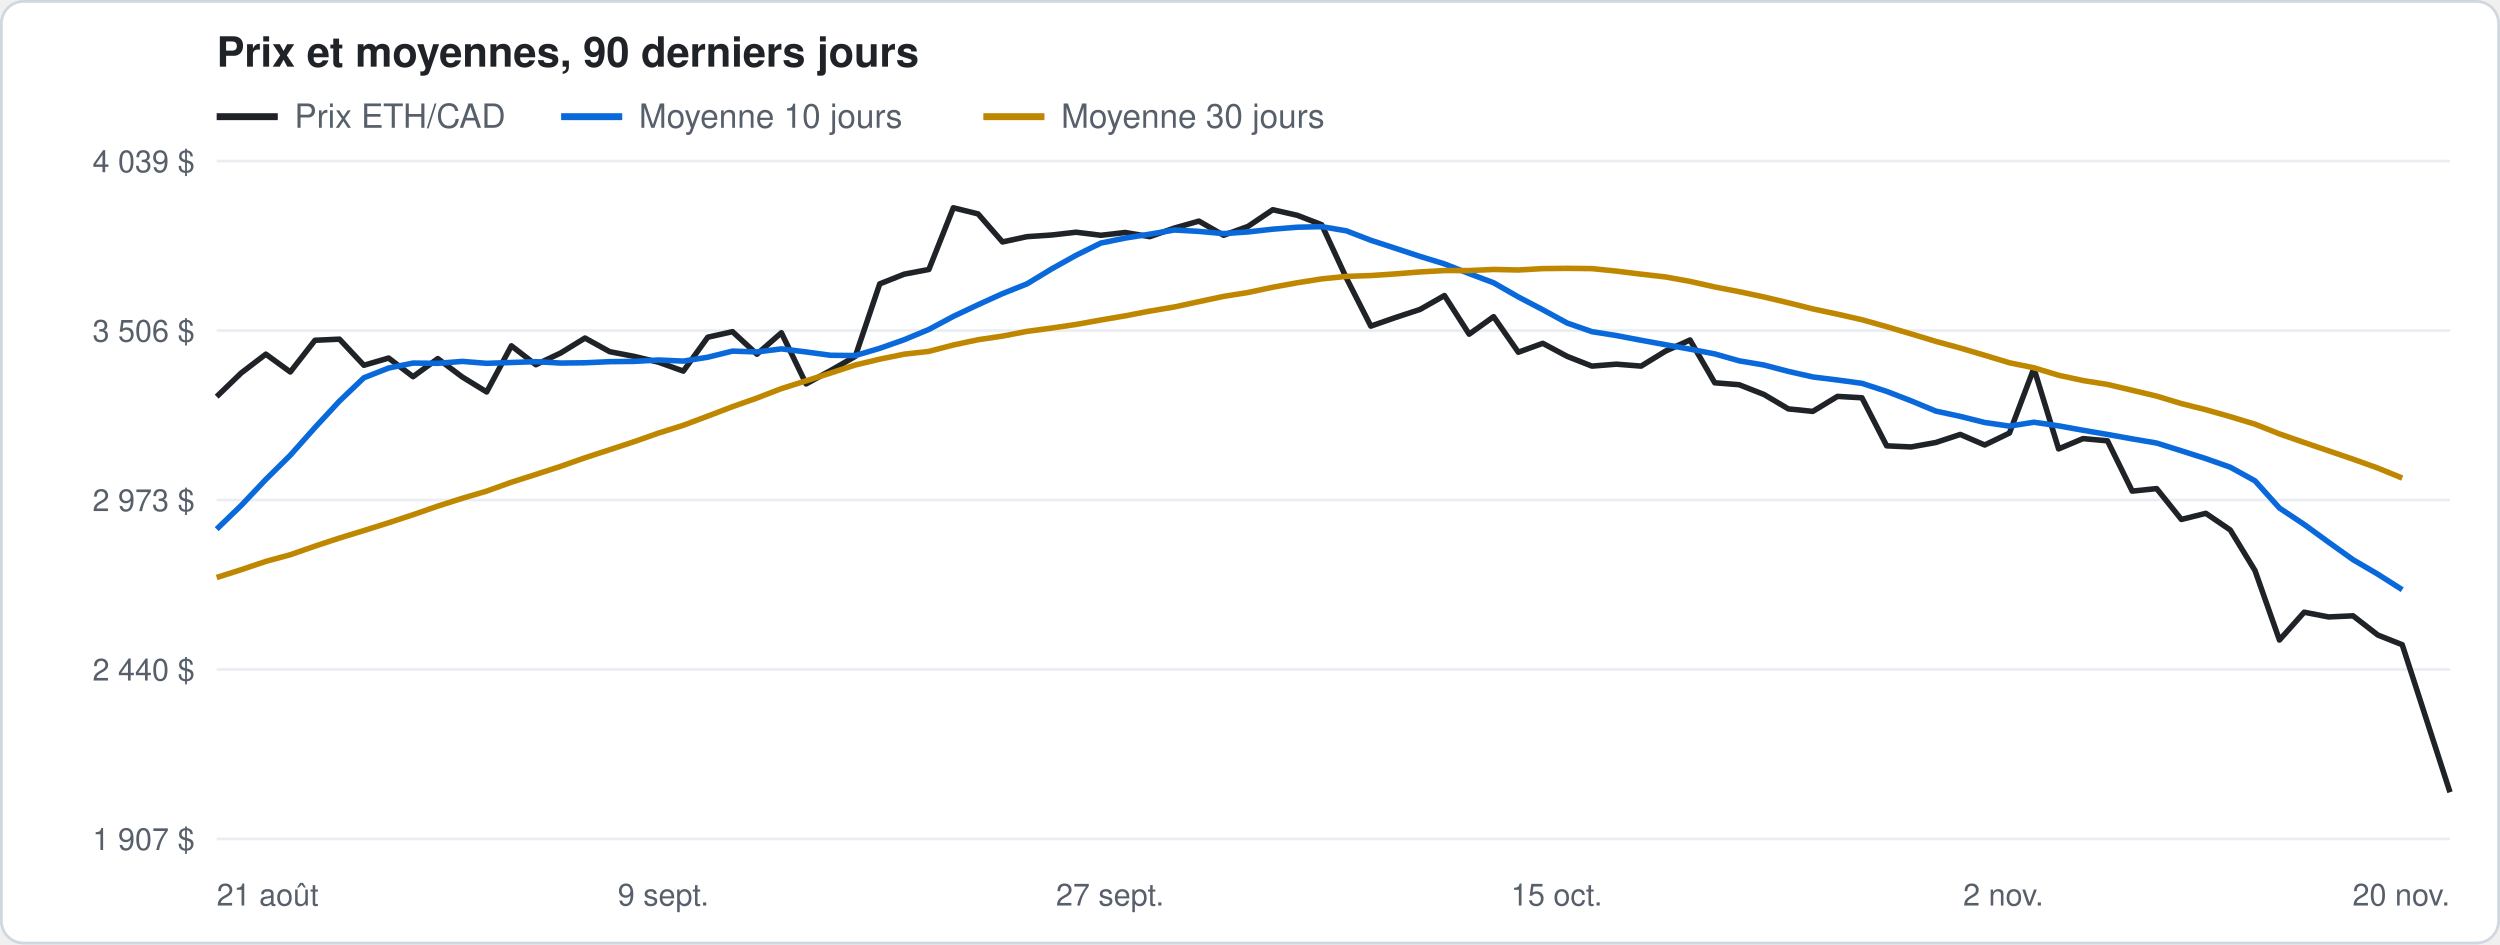
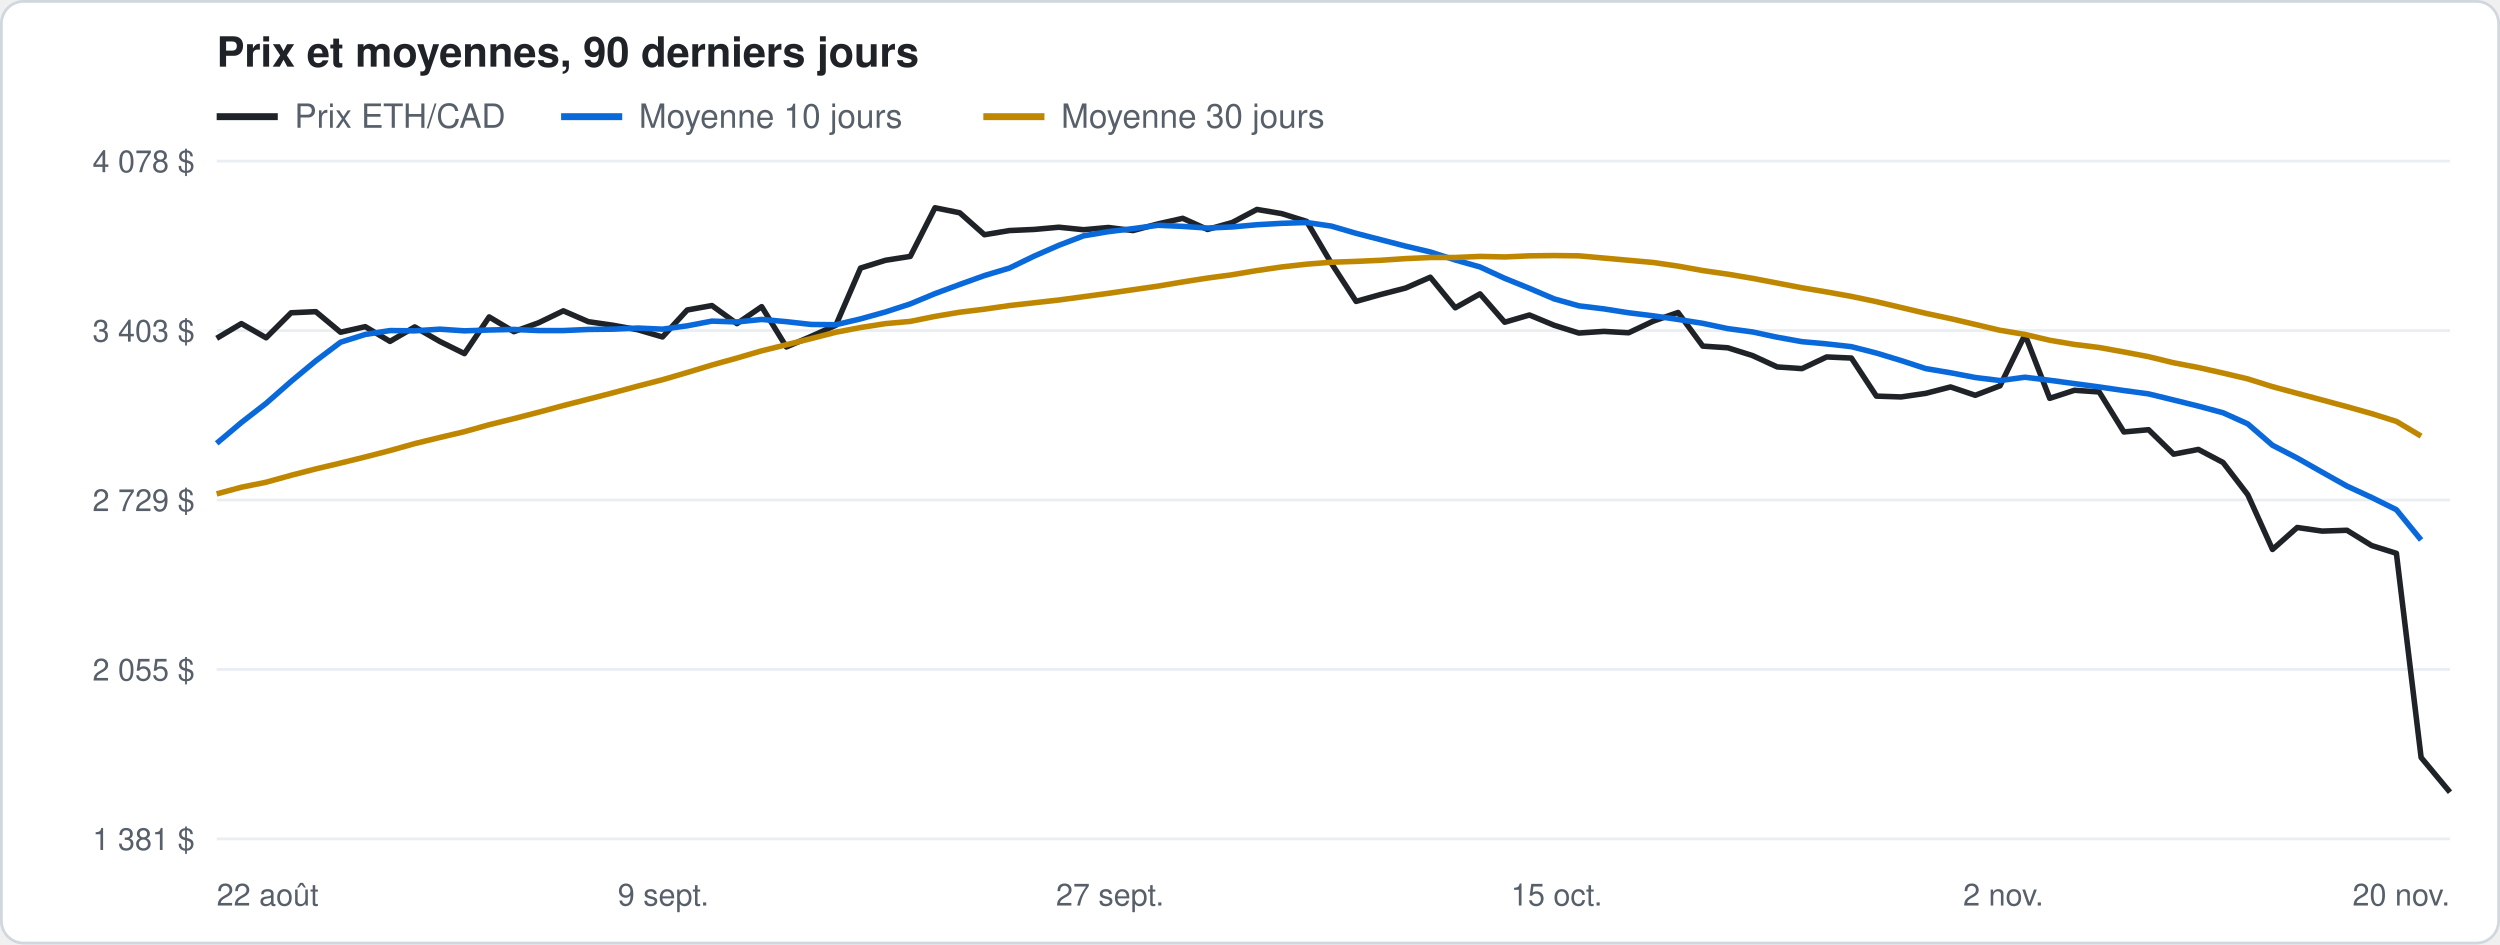
<svg xmlns="http://www.w3.org/2000/svg" width="900" height="340" viewBox="0 0 900 340" font-family="-apple-system, Segoe UI, Helvetica, Arial, sans-serif">
  <rect x="0.5" y="0.5" width="899" height="339" rx="8" fill="#ffffff" stroke="#d0d7de" />
  <text x="78" y="24" font-size="15" font-weight="600" fill="#1f2328">Prix et moyennes, 90 derniers jours</text>
  <line x1="78" y1="42" x2="100" y2="42" stroke="#1f2328" stroke-width="2.5" />
  <text x="106" y="46" font-size="12" fill="#57606a">Prix ETH/CAD</text>
  <line x1="202" y1="42" x2="224" y2="42" stroke="#0969da" stroke-width="2.5" />
  <text x="230" y="46" font-size="12" fill="#57606a">Moyenne 10 jours</text>
  <line x1="354" y1="42" x2="376" y2="42" stroke="#bf8700" stroke-width="2.5" />
  <text x="382" y="46" font-size="12" fill="#57606a">Moyenne 30 jours</text>
  <line x1="78" y1="302.0" x2="882" y2="302.0" stroke="#eaeef2" />
-   <text x="70" y="306.0" font-size="11" fill="#57606a" text-anchor="end">1 907 $</text>
+   <text x="70" y="306.0" font-size="11" fill="#57606a" text-anchor="end">1 381 $</text>
  <line x1="78" y1="241.0" x2="882" y2="241.0" stroke="#eaeef2" />
-   <text x="70" y="245.0" font-size="11" fill="#57606a" text-anchor="end">2 440 $</text>
+   <text x="70" y="245.0" font-size="11" fill="#57606a" text-anchor="end">2 055 $</text>
  <line x1="78" y1="180.0" x2="882" y2="180.0" stroke="#eaeef2" />
-   <text x="70" y="184.0" font-size="11" fill="#57606a" text-anchor="end">2 973 $</text>
+   <text x="70" y="184.0" font-size="11" fill="#57606a" text-anchor="end">2 729 $</text>
  <line x1="78" y1="119.0" x2="882" y2="119.0" stroke="#eaeef2" />
-   <text x="70" y="123.0" font-size="11" fill="#57606a" text-anchor="end">3 506 $</text>
+   <text x="70" y="123.0" font-size="11" fill="#57606a" text-anchor="end">3 403 $</text>
  <line x1="78" y1="58.0" x2="882" y2="58.0" stroke="#eaeef2" />
-   <text x="70" y="62.0" font-size="11" fill="#57606a" text-anchor="end">4 039 $</text>
-   <text x="78.0" y="326" font-size="11" fill="#57606a" text-anchor="start">21 août</text>
+   <text x="70" y="62.0" font-size="11" fill="#57606a" text-anchor="end">4 078 $</text>
+   <text x="78.0" y="326" font-size="11" fill="#57606a" text-anchor="start">22 août</text>
  <text x="238.8" y="326" font-size="11" fill="#57606a" text-anchor="middle">9 sept.</text>
  <text x="399.6" y="326" font-size="11" fill="#57606a" text-anchor="middle">27 sept.</text>
  <text x="560.4" y="326" font-size="11" fill="#57606a" text-anchor="middle">15 oct.</text>
  <text x="721.2" y="326" font-size="11" fill="#57606a" text-anchor="middle">2 nov.</text>
  <text x="882.0" y="326" font-size="11" fill="#57606a" text-anchor="end">20 nov.</text>
-   <polyline points="78.0,142.8 86.8,134.3 95.7,127.5 104.5,133.9 113.4,122.5 122.2,122.1 131.0,131.5 139.9,128.9 148.7,135.6 157.6,129.1 166.4,135.7 175.2,141.1 184.1,124.5 192.9,131.3 201.8,127.1 210.6,121.7 219.5,126.6 228.3,128.3 237.1,130.4 246.0,133.6 254.8,121.4 263.7,119.4 272.5,127.5 281.3,119.8 290.2,138.2 299.0,133.4 307.9,128.3 316.7,102.2 325.5,98.7 334.4,97.0 343.2,74.8 352.1,77.0 360.9,87.1 369.7,85.2 378.6,84.6 387.4,83.6 396.3,84.7 405.1,83.7 413.9,85.2 422.8,82.1 431.6,79.6 440.5,84.7 449.3,81.5 458.2,75.5 467.0,77.5 475.8,80.9 484.7,100.1 493.5,117.4 502.4,114.3 511.2,111.4 520.0,106.4 528.9,120.3 537.7,114.0 546.6,126.8 555.4,123.6 564.2,128.3 573.1,131.8 581.9,131.1 590.8,131.8 599.6,126.4 608.4,122.4 617.3,137.8 626.1,138.5 635.0,142.0 643.8,147.2 652.6,148.1 661.5,142.7 670.3,143.2 679.2,160.5 688.0,160.9 696.9,159.3 705.7,156.4 714.5,160.2 723.4,155.9 732.2,132.6 741.1,161.6 749.9,157.9 758.7,158.7 767.6,176.8 776.4,175.9 785.3,187.0 794.1,184.8 802.9,190.8 811.8,205.4 820.6,230.4 829.5,220.4 838.3,222.1 847.1,221.7 856.0,228.6 864.8,232.1 882.0,285.2" fill="none" stroke="#1f2328" stroke-width="2" stroke-linejoin="round" />
-   <polyline points="78.0,190.5 86.8,182.0 95.7,172.6 104.5,163.9 113.4,153.9 122.2,144.4 131.0,136.0 139.9,132.5 148.7,130.7 157.6,130.8 166.4,130.1 175.2,130.8 184.1,130.5 192.9,130.2 201.8,130.7 210.6,130.6 219.5,130.2 228.3,130.1 237.1,129.6 246.0,130.0 254.8,128.6 263.7,126.4 272.5,126.7 281.3,125.6 290.2,126.7 299.0,127.9 307.9,128.0 316.7,125.4 325.5,122.3 334.4,118.6 343.2,113.9 352.1,109.7 360.9,105.7 369.7,102.2 378.6,96.8 387.4,91.9 396.3,87.5 405.1,85.7 413.9,84.3 422.8,82.8 431.6,83.3 440.5,84.1 449.3,83.5 458.2,82.5 467.0,81.8 475.8,81.6 484.7,83.1 493.5,86.5 502.4,89.4 511.2,92.3 520.0,95.0 528.9,98.5 537.7,101.8 546.6,106.9 555.4,111.5 564.2,116.3 573.1,119.4 581.9,120.8 590.8,122.5 599.6,124.1 608.4,125.7 617.3,127.4 626.1,129.9 635.0,131.4 643.8,133.7 652.6,135.7 661.5,136.8 670.3,138.0 679.2,140.9 688.0,144.3 696.9,148.0 705.7,149.9 714.5,152.1 723.4,153.4 732.2,152.0 741.1,153.3 749.9,154.9 758.7,156.4 767.6,158.0 776.4,159.5 785.3,162.3 794.1,165.1 802.9,168.2 811.8,173.1 820.6,182.9 829.5,188.8 838.3,195.2 847.1,201.5 856.0,206.7 864.8,212.3" fill="none" stroke="#0969da" stroke-width="2" stroke-linejoin="round" />
-   <polyline points="78.0,207.9 86.8,205.1 95.7,202.1 104.5,199.7 113.4,196.6 122.2,193.7 131.0,191.0 139.9,188.2 148.7,185.3 157.6,182.2 166.4,179.4 175.2,176.8 184.1,173.6 192.9,170.8 201.8,167.9 210.6,164.8 219.5,161.9 228.3,159.0 237.1,155.9 246.0,153.1 254.8,149.8 263.7,146.4 272.5,143.3 281.3,139.9 290.2,137.1 299.0,134.3 307.9,131.4 316.7,129.3 325.5,127.5 334.4,126.5 343.2,124.2 352.1,122.3 360.9,121.0 369.7,119.3 378.6,118.1 387.4,116.8 396.3,115.2 405.1,113.7 413.9,112.0 422.8,110.5 431.6,108.6 440.5,106.7 449.3,105.3 458.2,103.4 467.0,101.8 475.8,100.4 484.7,99.5 493.5,99.2 502.4,98.6 511.2,97.9 520.0,97.4 528.9,97.4 537.7,97.0 546.6,97.2 555.4,96.7 564.2,96.6 573.1,96.7 581.9,97.6 590.8,98.7 599.6,99.7 608.4,101.3 617.3,103.3 626.1,105.0 635.0,106.9 643.8,109.0 652.6,111.2 661.5,113.1 670.3,115.1 679.2,117.6 688.0,120.2 696.9,122.9 705.7,125.3 714.5,127.9 723.4,130.6 732.2,132.4 741.1,135.1 749.9,137.0 758.7,138.4 767.6,140.5 776.4,142.6 785.3,145.3 794.1,147.5 802.9,150.0 811.8,152.7 820.6,156.2 829.5,159.3 838.3,162.3 847.1,165.3 856.0,168.5 864.8,172.1" fill="none" stroke="#bf8700" stroke-width="2" stroke-linejoin="round" />
+   <polyline points="78.0,121.8 86.9,116.5 95.8,121.6 104.8,112.6 113.7,112.2 122.6,119.6 131.5,117.6 140.4,122.9 149.3,117.7 158.3,122.9 167.2,127.3 176.1,114.1 185.0,119.4 193.9,116.2 202.8,111.9 211.8,115.8 220.7,117.1 229.6,118.7 238.5,121.3 247.4,111.6 256.3,110.0 265.3,116.5 274.2,110.4 283.1,124.9 292.0,121.1 300.9,117.1 309.8,96.5 318.8,93.7 327.7,92.3 336.6,74.8 345.5,76.6 354.4,84.5 363.4,83.0 372.3,82.6 381.2,81.8 390.1,82.7 399.0,81.9 407.9,83.0 416.9,80.6 425.8,78.6 434.7,82.6 443.6,80.1 452.5,75.4 461.4,76.9 470.4,79.7 479.3,94.8 488.2,108.5 497.1,106.0 506.0,103.7 514.9,99.8 523.9,110.8 532.8,105.8 541.7,116.0 550.6,113.4 559.5,117.1 568.4,119.9 577.4,119.3 586.3,119.8 595.2,115.6 604.1,112.5 613.0,124.6 622.0,125.2 630.9,128.0 639.8,132.1 648.7,132.7 657.6,128.5 666.5,128.9 675.5,142.6 684.4,142.9 693.3,141.6 702.2,139.3 711.1,142.3 720.0,138.9 729.0,120.5 737.9,143.4 746.8,140.5 755.7,141.1 764.6,155.5 773.5,154.7 782.5,163.5 791.4,161.8 800.3,166.5 809.2,178.1 818.1,197.8 827.0,189.9 836.0,191.2 844.9,190.9 853.8,196.4 862.7,199.2 871.6,272.7 882.0,285.2" fill="none" stroke="#1f2328" stroke-width="2" stroke-linejoin="round" />
+   <polyline points="78.0,159.6 86.9,152.1 95.8,145.2 104.8,137.3 113.7,129.9 122.6,123.2 131.5,120.4 140.4,119.0 149.3,119.1 158.3,118.5 167.2,119.1 176.1,118.8 185.0,118.6 193.9,119.0 202.8,119.0 211.8,118.6 220.7,118.5 229.6,118.1 238.5,118.5 247.4,117.3 256.3,115.6 265.3,115.9 274.2,115.0 283.1,115.8 292.0,116.8 300.9,116.9 309.8,114.8 318.8,112.3 327.7,109.4 336.6,105.7 345.5,102.4 354.4,99.2 363.4,96.5 372.3,92.2 381.2,88.3 390.1,84.9 399.0,83.4 407.9,82.3 416.9,81.1 425.8,81.5 434.7,82.1 443.6,81.7 452.5,80.9 461.4,80.4 470.4,80.1 479.3,81.4 488.2,84.0 497.1,86.3 506.0,88.6 514.9,90.7 523.9,93.6 532.8,96.1 541.7,100.2 550.6,103.8 559.5,107.6 568.4,110.1 577.4,111.2 586.3,112.6 595.2,113.7 604.1,115.0 613.0,116.4 622.0,118.3 630.9,119.5 639.8,121.4 648.7,123.0 657.6,123.8 666.5,124.8 675.5,127.1 684.4,129.8 693.3,132.7 702.2,134.2 711.1,135.9 720.0,137.0 729.0,135.8 737.9,136.9 746.8,138.1 755.7,139.3 764.6,140.6 773.5,141.8 782.5,144.0 791.4,146.2 800.3,148.6 809.2,152.6 818.1,160.3 827.0,164.9 836.0,170.0 844.9,175.0 853.8,179.1 862.7,183.5 871.6,194.4" fill="none" stroke="#0969da" stroke-width="2" stroke-linejoin="round" />
+   <polyline points="78.0,177.8 86.9,175.4 95.8,173.6 104.8,171.1 113.7,168.8 122.6,166.7 131.5,164.5 140.4,162.2 149.3,159.7 158.3,157.5 167.2,155.4 176.1,152.9 185.0,150.7 193.9,148.4 202.8,146.0 211.8,143.7 220.7,141.4 229.6,139.0 238.5,136.7 247.4,134.1 256.3,131.4 265.3,128.9 274.2,126.3 283.1,124.1 292.0,121.9 300.9,119.6 309.8,117.9 318.8,116.5 327.7,115.7 336.6,113.9 345.5,112.4 354.4,111.3 363.4,110.0 372.3,109.0 381.2,108.0 390.1,106.8 399.0,105.6 407.9,104.3 416.9,103.0 425.8,101.5 434.7,100.1 443.6,98.9 452.5,97.4 461.4,96.1 470.4,95.1 479.3,94.4 488.2,94.1 497.1,93.7 506.0,93.1 514.9,92.7 523.9,92.7 532.8,92.3 541.7,92.5 550.6,92.1 559.5,92.0 568.4,92.1 577.4,92.9 586.3,93.7 595.2,94.5 604.1,95.8 613.0,97.4 622.0,98.7 630.9,100.2 639.8,101.9 648.7,103.6 657.6,105.1 666.5,106.7 675.5,108.6 684.4,110.7 693.3,112.8 702.2,114.7 711.1,116.8 720.0,118.9 729.0,120.4 737.9,122.5 746.8,124.0 755.7,125.1 764.6,126.7 773.5,128.4 782.5,130.6 791.4,132.3 800.3,134.3 809.2,136.4 818.1,139.2 827.0,141.6 836.0,144.0 844.9,146.4 853.8,148.9 862.7,151.7 871.6,157.0" fill="none" stroke="#bf8700" stroke-width="2" stroke-linejoin="round" />
</svg>
